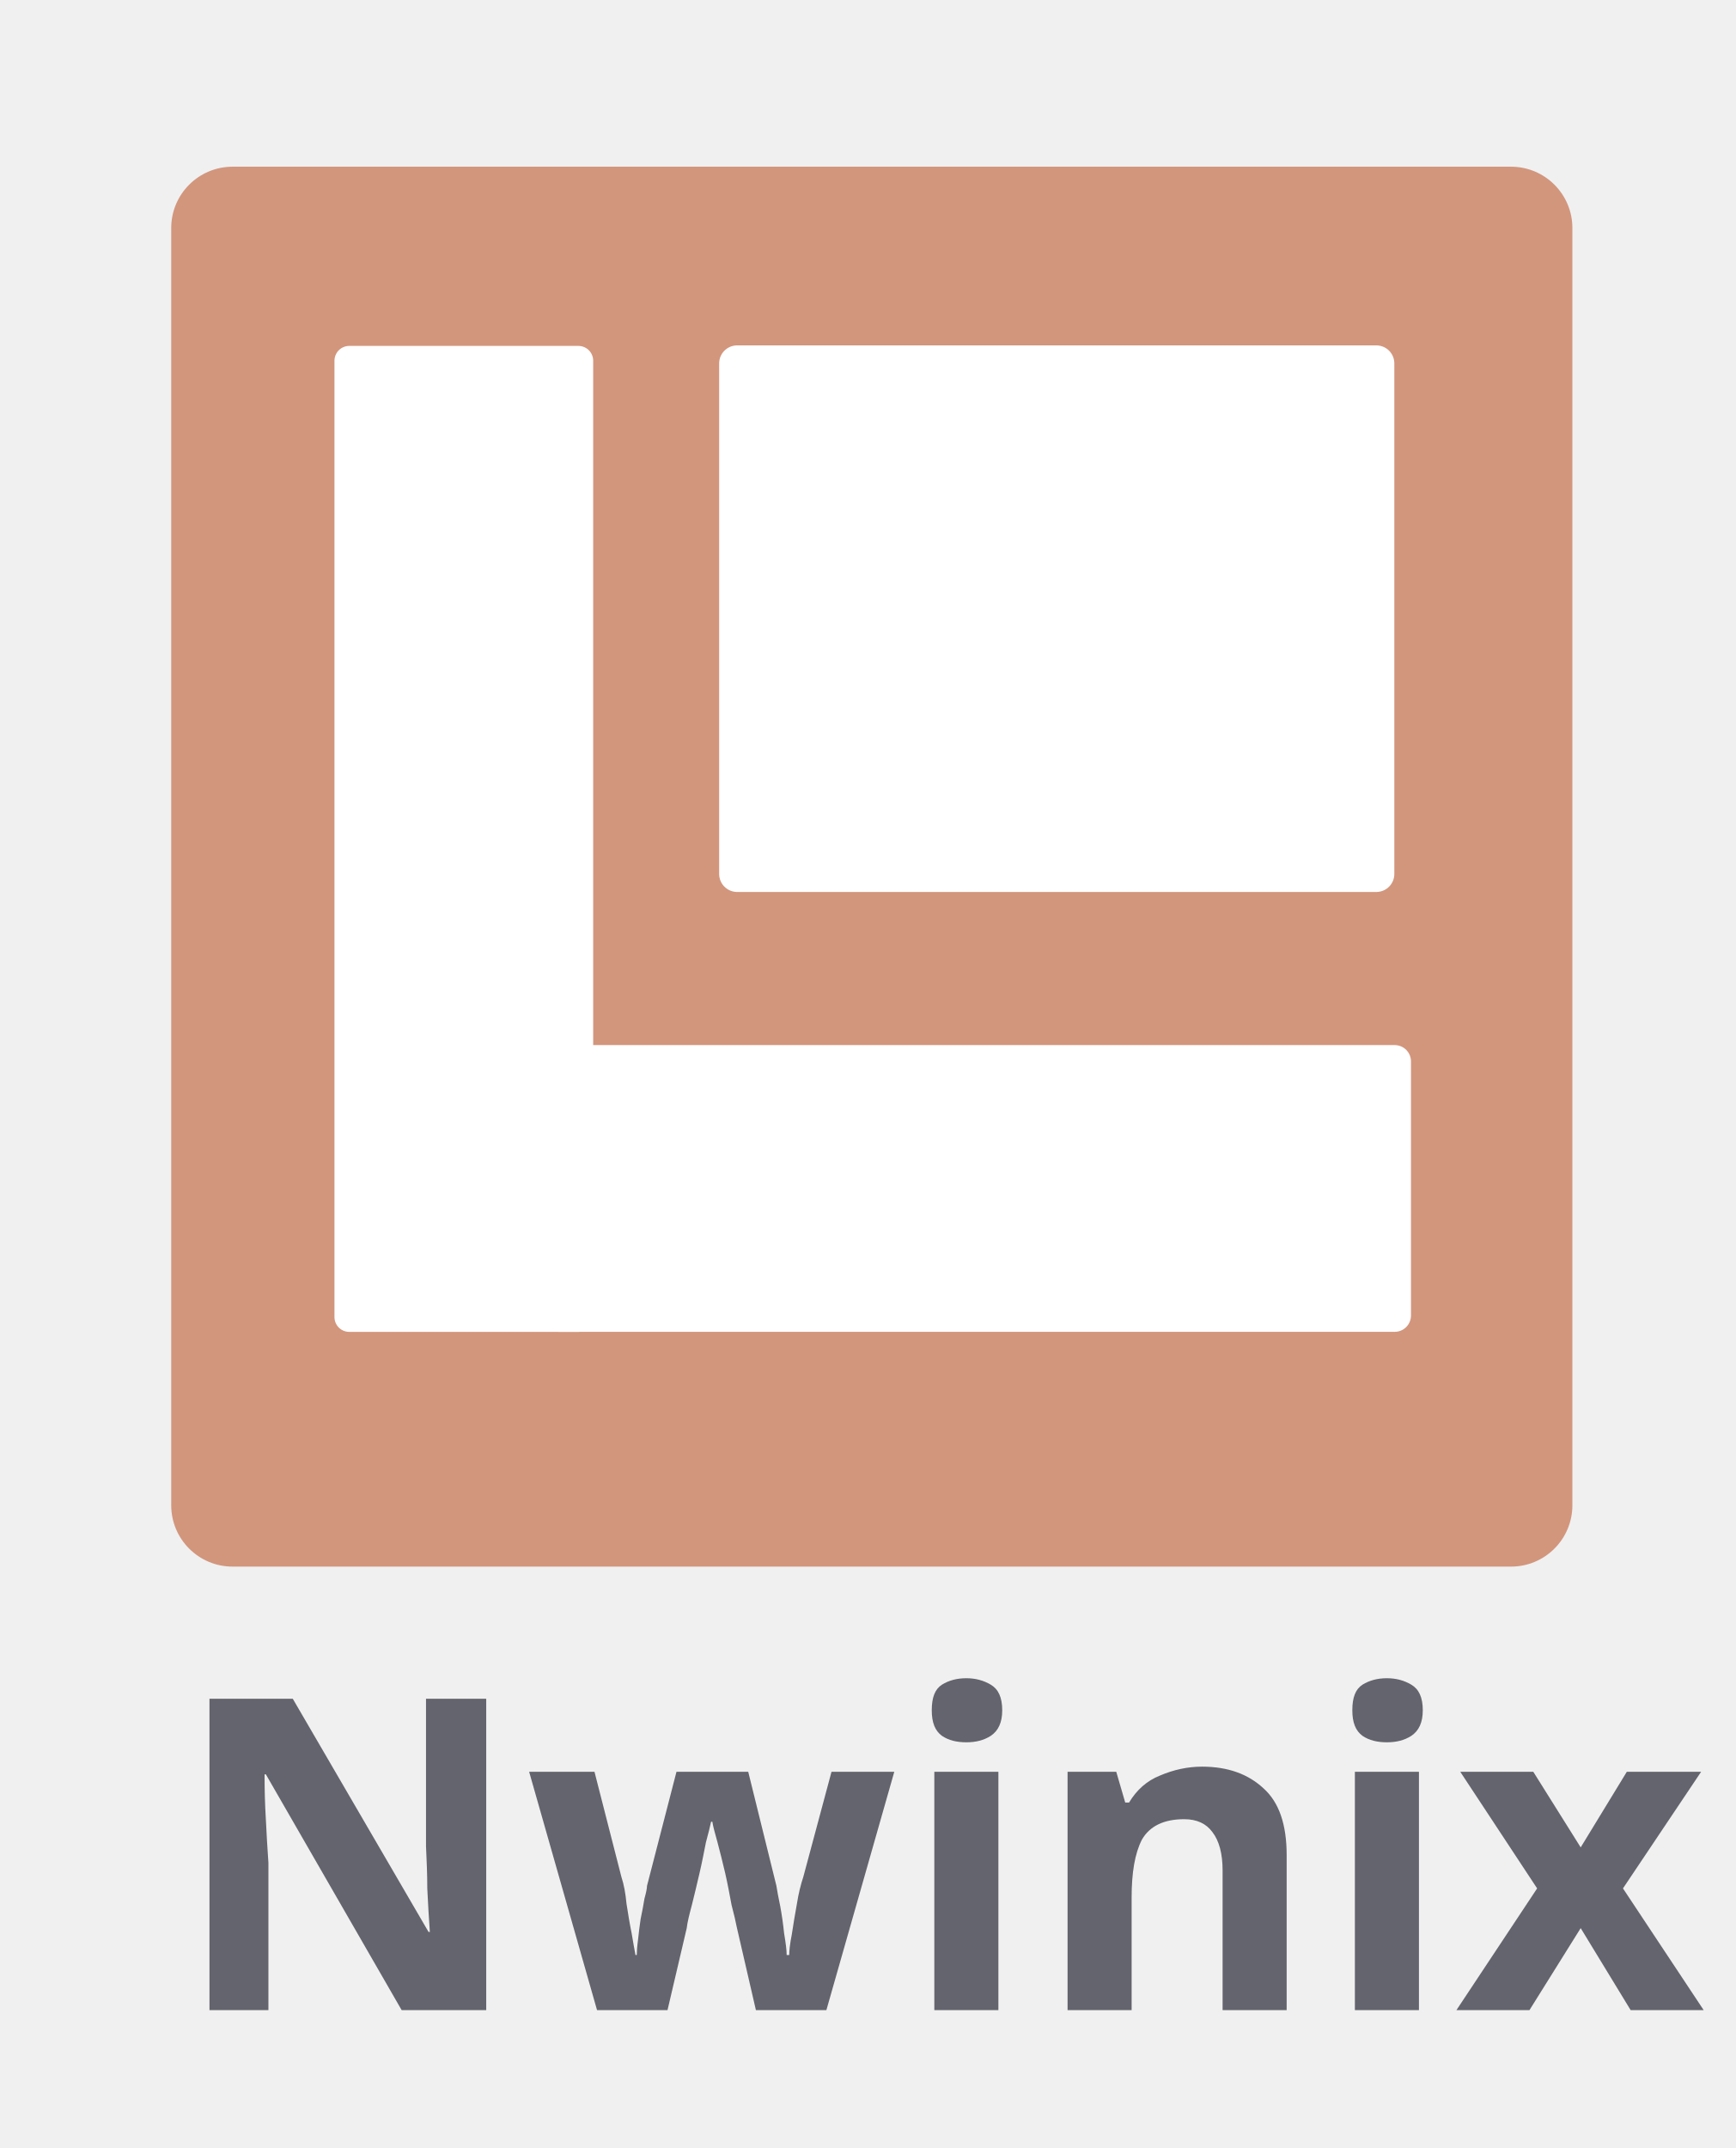
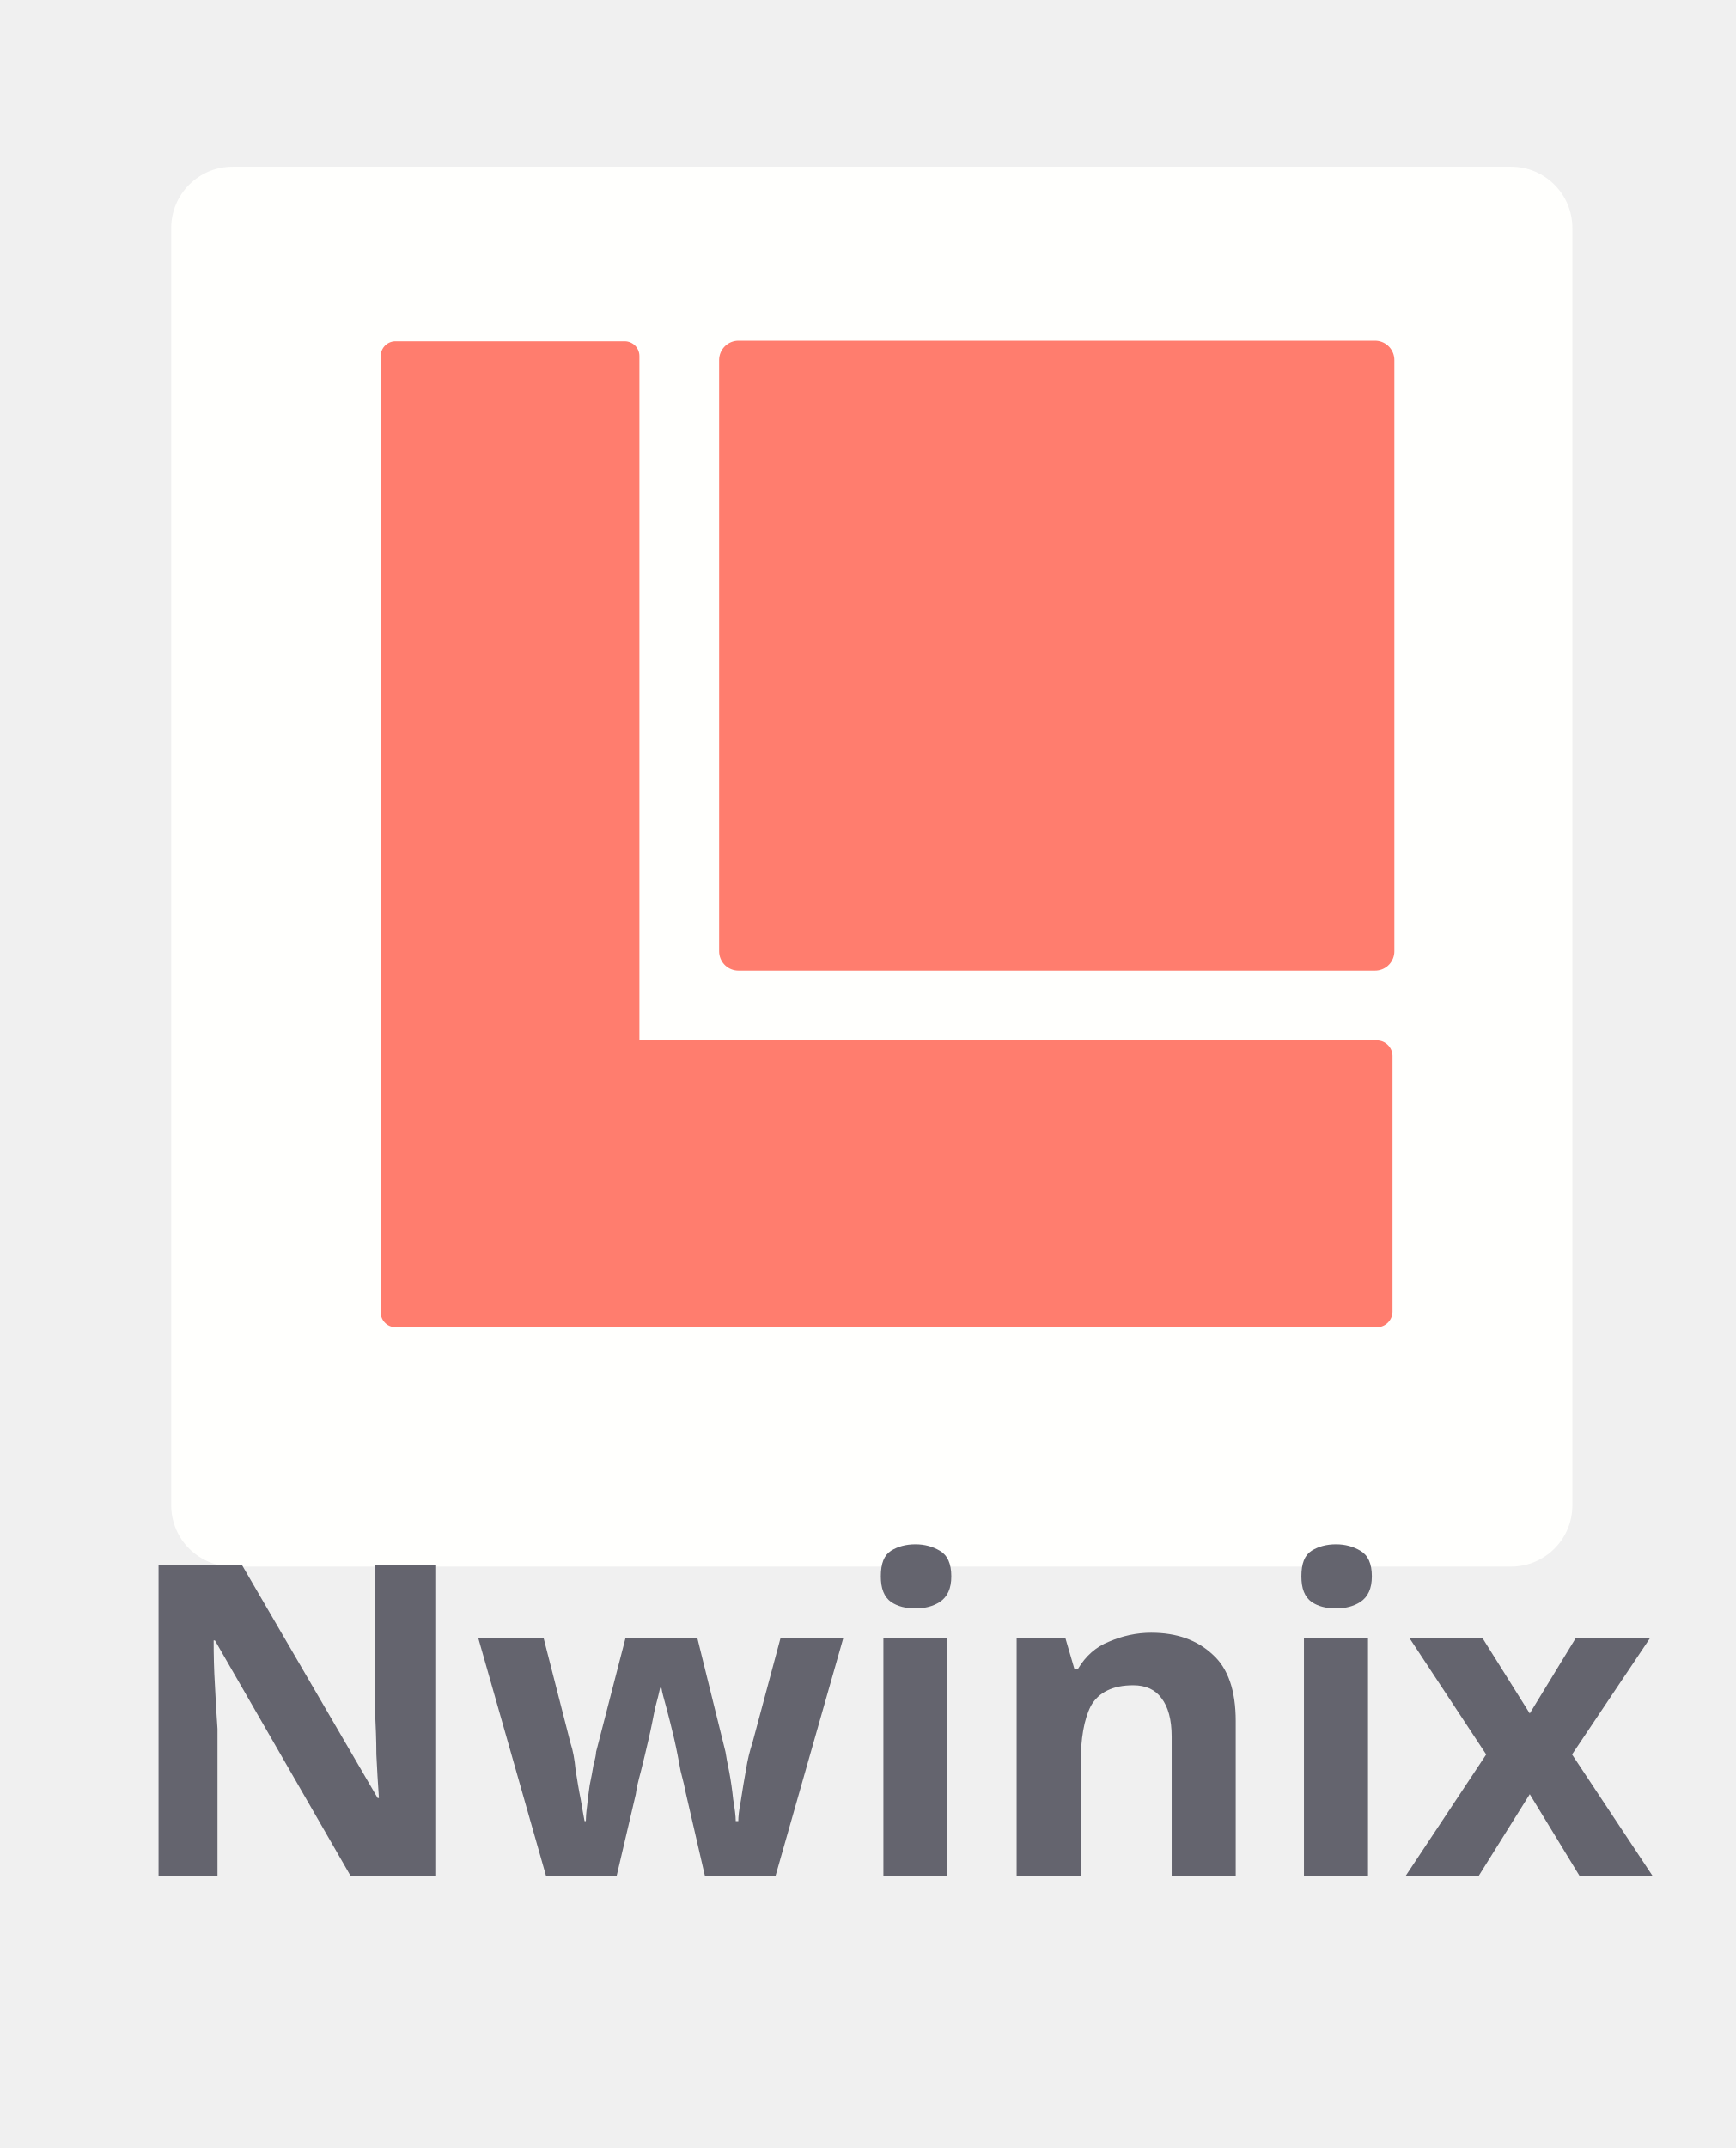
<svg xmlns="http://www.w3.org/2000/svg" viewBox="0 0 21.165 26.188" height="26.188" width="21.164" id="svg2" version="1.1">
  <defs id="defs6" />
-   <rect style="fill:#d2967d;fill-opacity:1;stroke:none;stroke-width:0.071;stroke-miterlimit:4;stroke-dasharray:none;stroke-opacity:1" id="rect819-3" width="17.088" height="17.068" x="2.088" y="2.032" ry="0.748" />
-   <rect style="fill:#ffffff;fill-opacity:1;stroke:#ffffff;stroke-width:0.439;stroke-linejoin:round;stroke-dasharray:none;stroke-opacity:1" id="rect9-5-91-1-0" width="7.795" height="6.225" x="8.99" y="4.43" />
-   <rect style="fill:#ffffff;fill-opacity:1;stroke:#ffffff;stroke-width:0.36;stroke-linejoin:round;stroke-dasharray:none;stroke-opacity:1" id="rect5-8" width="2.795" height="11.661" x="4.259" y="4.397" />
-   <rect style="fill:#ffffff;fill-opacity:1;stroke:#ffffff;stroke-width:0.397;stroke-linejoin:round;stroke-dasharray:none;stroke-opacity:1" id="rect5-8-4" width="3.099" height="10.197" x="12.94" y="-17.009" transform="rotate(90)" />
-   <text xml:space="preserve" style="font-weight:bold;font-size:5.333px;line-height:1.136px;font-family:'Noto Sans';-inkscape-font-specification:'Noto Sans Bold';fill:#866870;stroke-width:0.744;stroke-linejoin:round;stroke-miterlimit:1" x="2.07" y="24.511" id="text1">
-     <tspan id="tspan1" x="2.07" y="24.511" style="font-style:normal;font-variant:normal;font-weight:600;font-stretch:normal;font-size:5.333px;line-height:1.136px;font-family:'Segoe UI';-inkscape-font-specification:'Segoe UI Semi-Bold';fill:#64646e;fill-opacity:1">Nwinix</tspan>
+   <rect style="fill:#fffffd;fill-opacity:1;stroke:none;stroke-width:0.071;stroke-miterlimit:4;stroke-dasharray:none;stroke-opacity:1" id="rect819-3" width="17.088" height="17.068" x="2.088" y="2.032" ry="0.748" />
+   <rect style="fill:#ff7d6e;fill-opacity:1;stroke:#ff7d6e;stroke-width:0.472;stroke-linejoin:round;stroke-dasharray:none;stroke-opacity:1" id="rect9-5-91-1-0" width="7.763" height="7.209" x="9.006" y="4.389" />
+   <rect style="fill:#ff7d6e;fill-opacity:1;stroke:#ff7d6e;stroke-width:0.36;stroke-linejoin:round;stroke-dasharray:none;stroke-opacity:1" id="rect5-8" width="2.795" height="11.661" x="4.823" y="4.34" />
+   <rect style="fill:#ff7d6e;fill-opacity:1;stroke:#ff7d6e;stroke-width:0.383;stroke-linejoin:round;stroke-dasharray:none;stroke-opacity:1" id="rect5-8-4" width="3.114" height="9.421" x="12.876" y="-16.791" transform="rotate(90)" />
+   <text xml:space="preserve" style="font-weight:bold;font-size:5.333px;line-height:1.136px;font-family:'Noto Sans';-inkscape-font-specification:'Noto Sans Bold';fill:#866870;stroke-width:0.744;stroke-linejoin:round;stroke-miterlimit:1" x="1.449" y="22.874" id="text1">
+     <tspan id="tspan1" x="1.449" y="22.874" style="font-style:normal;font-variant:normal;font-weight:bold;font-stretch:normal;font-size:5.333px;line-height:1.136px;font-family:'Segoe UI';-inkscape-font-specification:'Segoe UI Bold';fill:#64646e;fill-opacity:1">Nwinix</tspan>
  </text>
</svg>
